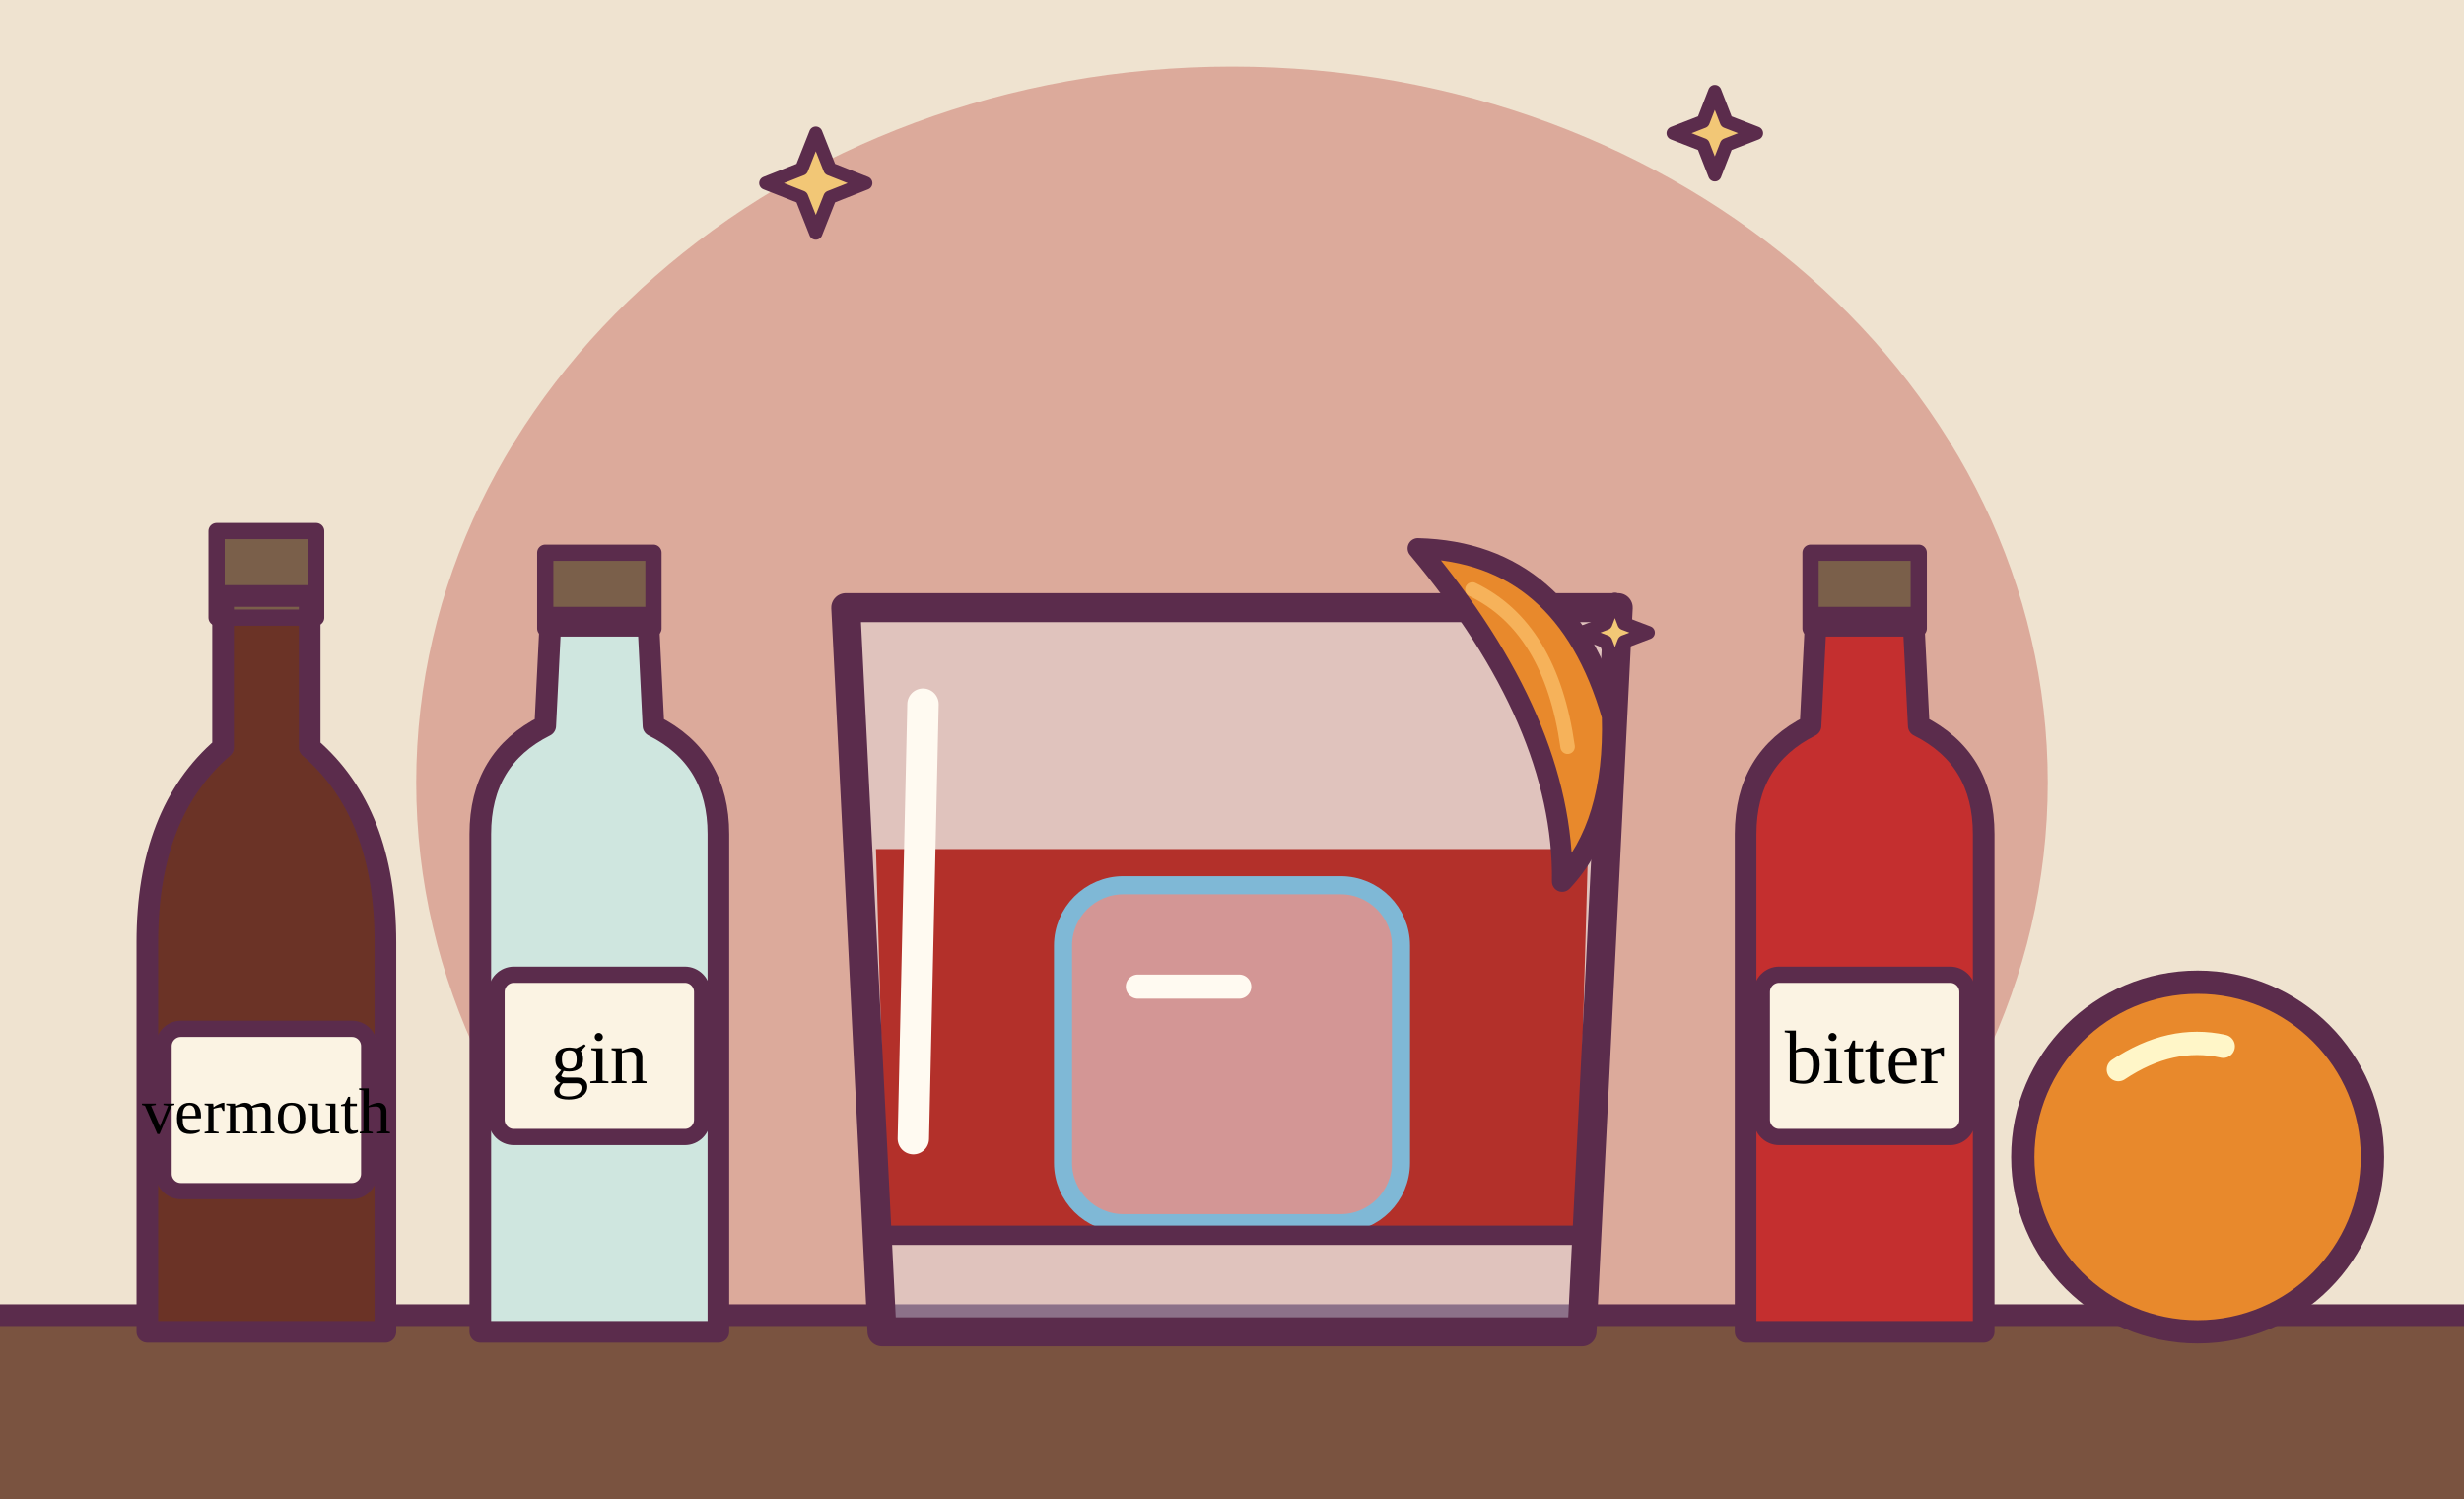
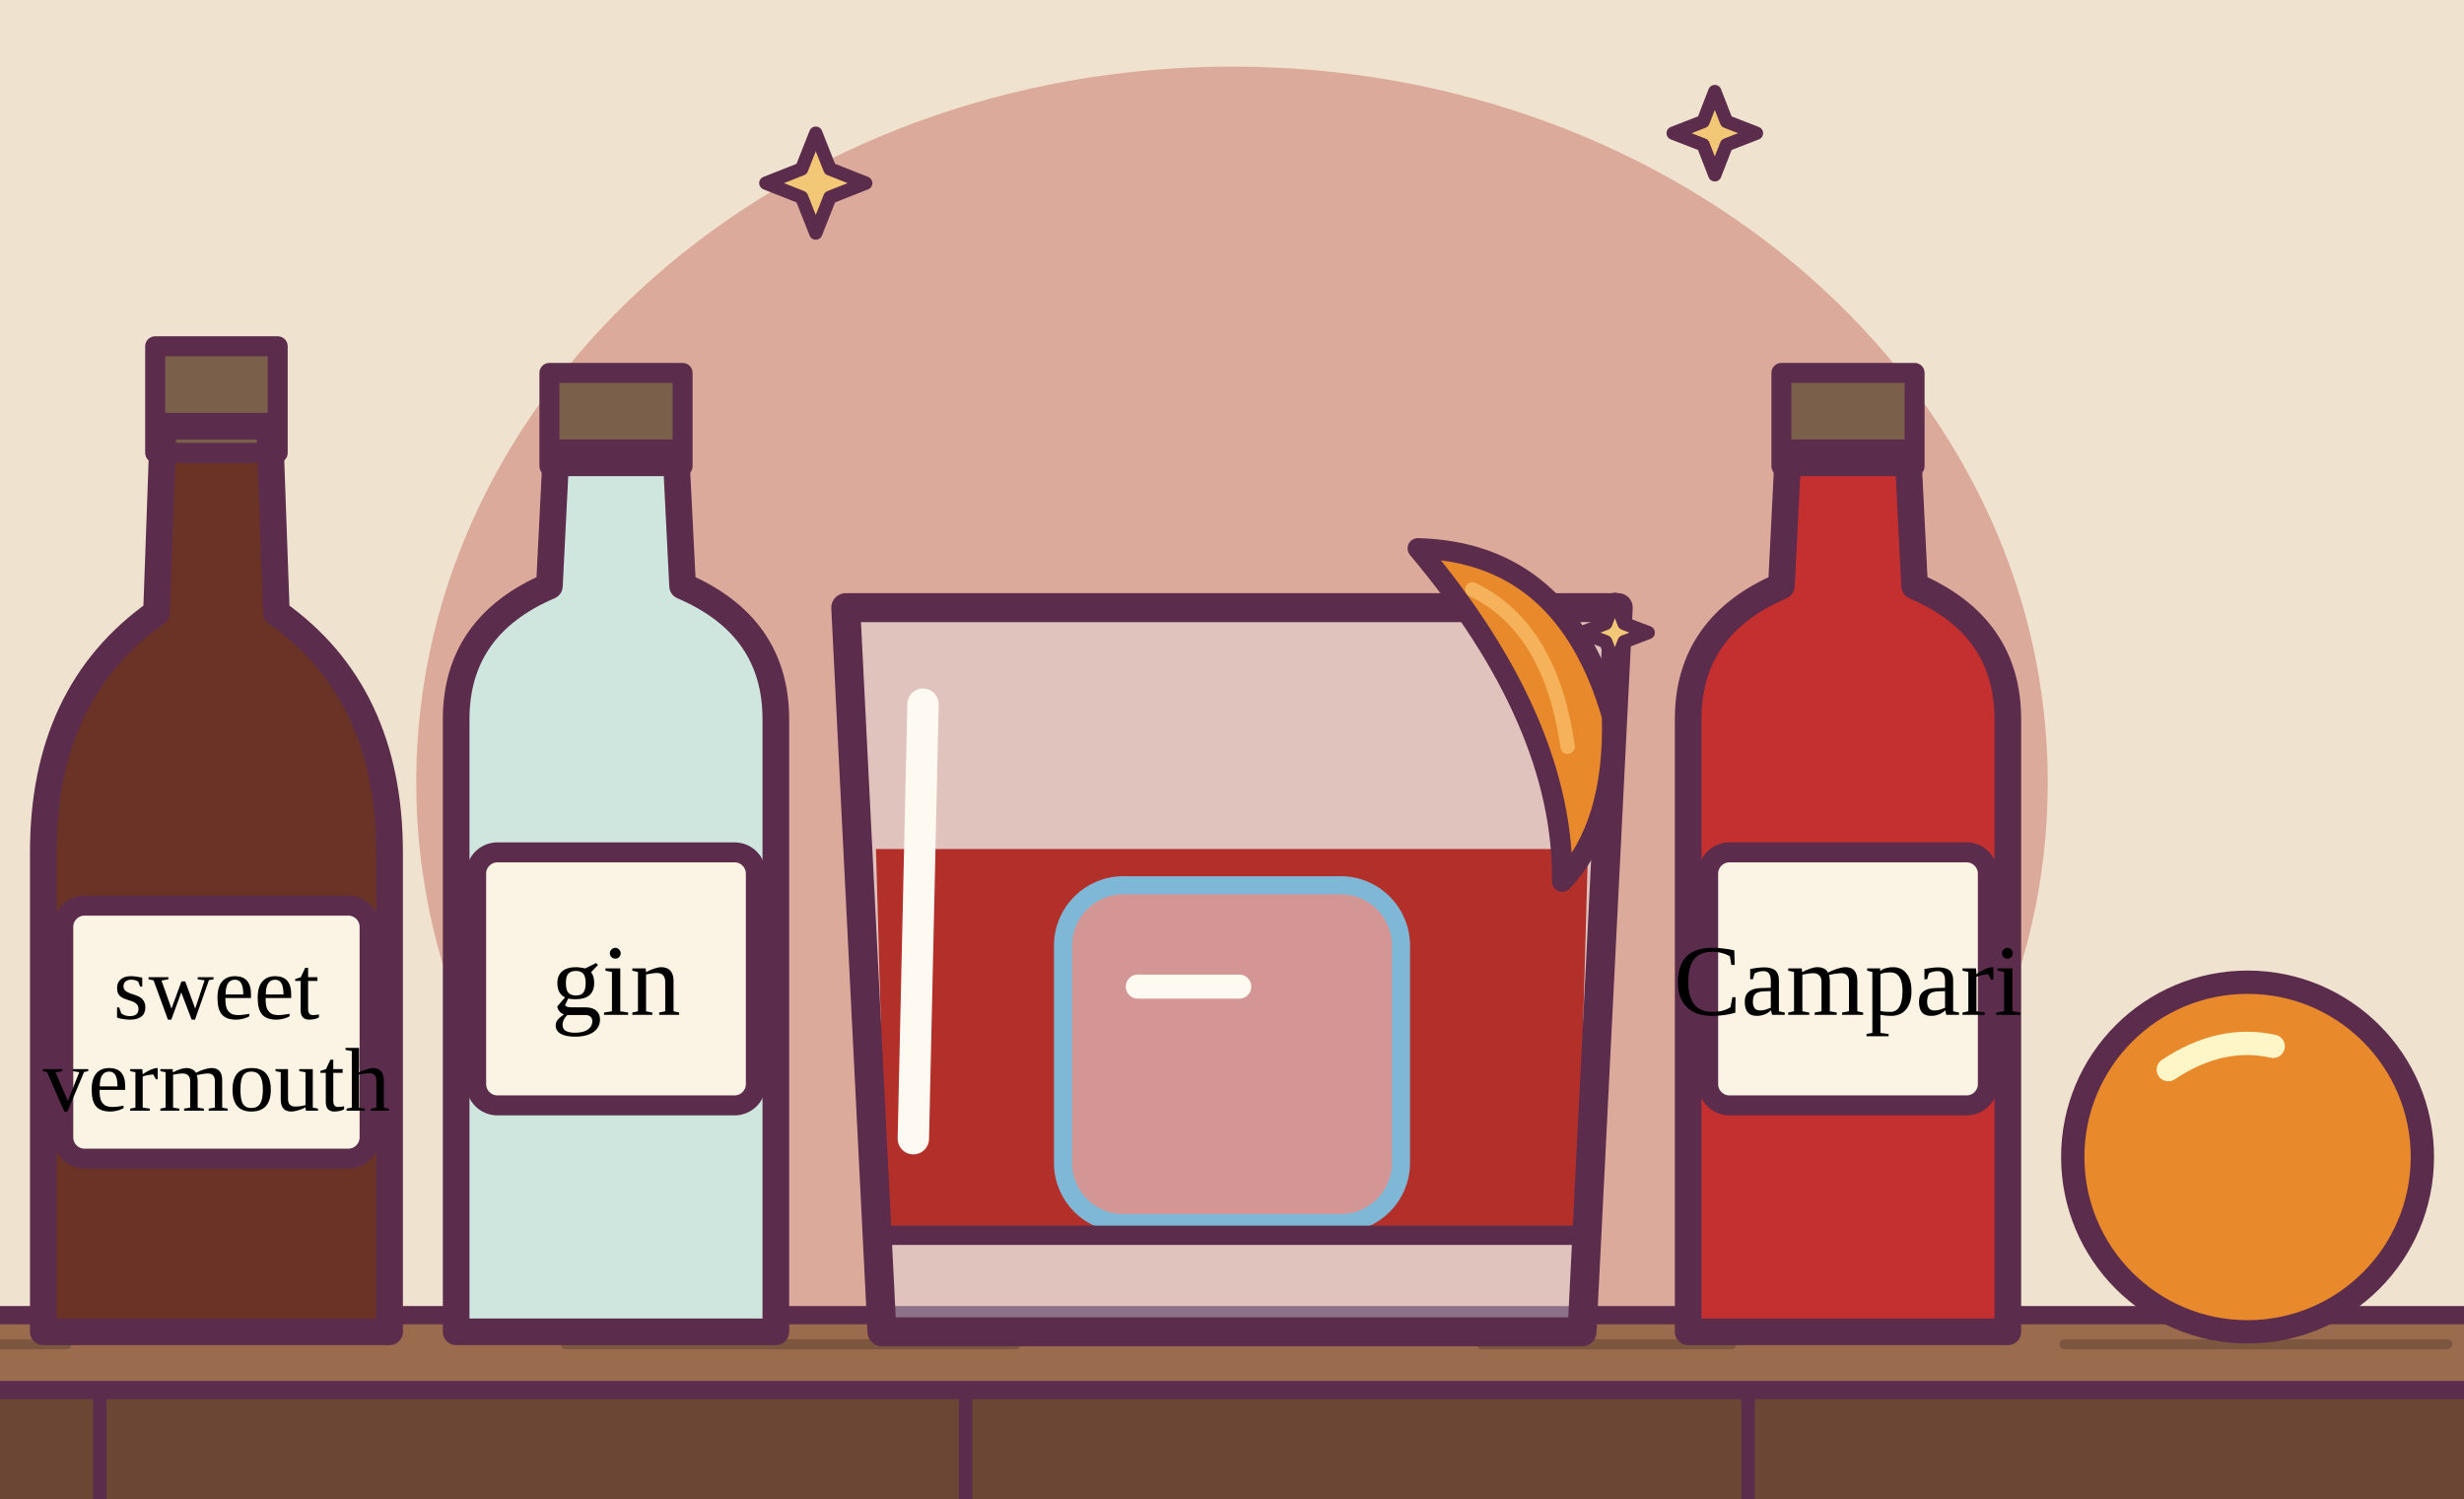
<svg viewBox="0 0 296 180" role="img" aria-label="a Negroni in a rocks glass, garnished with an orange peel, next to a bottle of sweet vermouth, a bottle of gin, a bottle of Campari and an orange">
  <g transform="translate(-52 -24)">
    <g filter="url(#wash)">
      <rect x="0" y="0" width="400" height="236" fill="#efe3d0" />
      <ellipse cx="200" cy="118" rx="98" ry="86" fill="#b3302a" opacity=".32" />
-       <rect x="0" y="182" width="400" height="54" fill="#7a5340" />
    </g>
-     <g filter="url(#crayon)" fill="none" stroke="#5b2c4c" stroke-width="2.6" stroke-linecap="round" stroke-linejoin="round">
-       <path d="M0 182 H400" />
+     <rect x="0" y="182" width="400" height="54" fill="#6e4b39" />
+     <g filter="url(#wash)">
+       <rect x="0" y="182" width="400" height="9" fill="#9a6b4c" />
+       <rect x="0" y="191" width="400" height="45" fill="#6b4634" />
    </g>
-     <g transform="translate(84 184)">
-       <g transform="translate(0 0) scale(1.3)">
+     <g filter="url(#crayon)" fill="none" stroke="#5b2c4c" stroke-width="2.2" stroke-linecap="round" stroke-linejoin="round">
+       <path d="M0 182 H400 M0 191 H400" />
+       <path d="M64 191 V236" stroke-width="1.6" />
+       <path d="M168 191 V236" stroke-width="1.6" />
+       <path d="M262 191 V236" stroke-width="1.6" />
+       <path d="M352 191 V236" stroke-width="1.6" />
+       <path d="M22 185.5 h38" stroke="#7d5640" stroke-width="1.2" />
+       <path d="M120 185.5 h54" stroke="#7d5640" stroke-width="1.2" />
+       <path d="M230 185.5 h30" stroke="#7d5640" stroke-width="1.2" />
+       <path d="M300 185.5 h46" stroke="#7d5640" stroke-width="1.2" />
+     </g>
+     <g transform="translate(78 184)">
+       <g transform="translate(0 0) scale(1.6)">
        <g filter="url(#wash)">
-           <path d="M-11 0 L-11 -36 Q-11 -48 -4 -54 L-4 -68 L4 -68 L4 -54 Q11 -48 11 -36 L11 0Z" fill="#6b3326" />
-           <rect x="-9.5" y="-28" width="19" height="15" rx="1.6" fill="#fbf3e3" />
+           <path d="M-13 0 L-13 -36 Q-13 -48 -4.5 -54 L-4 -68 L4 -68 L4.5 -54 Q13 -48 13 -36 L13 0Z" fill="#6b3326" />
+           <rect x="-11.5" y="-32" width="23" height="19" rx="1.6" fill="#fbf3e3" />
          <path d="M-4.6 -74 h9.2 v8 h-9.2Z" fill="#7a5f4a" />
        </g>
        <g filter="url(#crayon)" fill="none" stroke="#5b2c4c" stroke-width="2.6" stroke-linecap="round" stroke-linejoin="round">
-           <path d="M-11 0 L-11 -36 Q-11 -48 -4 -54 L-4 -68 L4 -68 L4 -54 Q11 -48 11 -36 L11 0Z" stroke-width="2" />
-           <rect x="-9.5" y="-28" width="19" height="15" rx="1.6" stroke-width="1.5" />
+           <path d="M-13 0 L-13 -36 Q-13 -48 -4.5 -54 L-4 -68 L4 -68 L4.5 -54 Q13 -48 13 -36 L13 0Z" stroke-width="2" />
+           <rect x="-11.5" y="-32" width="23" height="19" rx="1.6" stroke-width="1.5" />
          <path d="M-4.6 -74 h9.2 v8 h-9.2Z" stroke-width="1.5" />
        </g>
-         <text class="letter" x="0" y="-18.34" font-size="6" text-anchor="middle">vermouth</text>
+         <text class="letter" x="0" y="-23.5" font-size="6.8" text-anchor="middle">sweet</text>
+         <text class="letter" x="0" y="-16.6" font-size="6.8" text-anchor="middle" textLength="20" lengthAdjust="spacingAndGlyphs">vermouth</text>
      </g>
    </g>
-     <g transform="translate(124 184)">
-       <g transform="translate(0 0) scale(1.3)">
+     <g transform="translate(126 184)">
+       <g transform="translate(0 0) scale(1.6)">
        <g filter="url(#wash)">
-           <path d="M-11 0 L-11 -46 Q-11 -53 -5 -56 L-4.5 -66 L4.5 -66 L5 -56 Q11 -53 11 -46 L11 0Z" fill="#cfe6df" />
-           <rect x="-9.5" y="-33" width="19" height="15" rx="1.6" fill="#fbf3e3" />
+           <path d="M-12 0 L-12 -46 Q-12 -53 -5 -56 L-4.5 -66 L4.5 -66 L5 -56 Q12 -53 12 -46 L12 0Z" fill="#cfe6df" />
+           <rect x="-10.5" y="-36" width="21" height="19" rx="1.6" fill="#fbf3e3" />
          <path d="M-5 -72 h10 v7 h-10Z" fill="#7a5f4a" />
        </g>
        <g filter="url(#crayon)" fill="none" stroke="#5b2c4c" stroke-width="2.6" stroke-linecap="round" stroke-linejoin="round">
-           <path d="M-11 0 L-11 -46 Q-11 -53 -5 -56 L-4.5 -66 L4.5 -66 L5 -56 Q11 -53 11 -46 L11 0Z" stroke-width="2" />
-           <rect x="-9.5" y="-33" width="19" height="15" rx="1.6" stroke-width="1.5" />
+           <path d="M-12 0 L-12 -46 Q-12 -53 -5 -56 L-4.5 -66 L4.5 -66 L5 -56 Q12 -53 12 -46 L12 0Z" stroke-width="2" />
+           <rect x="-10.5" y="-36" width="21" height="19" rx="1.6" stroke-width="1.5" />
          <path d="M-5 -72 h10 v7 h-10Z" stroke-width="1.5" />
        </g>
-         <text class="letter" x="0" y="-22.98" font-size="7" text-anchor="middle">gin</text>
+         <text class="letter" x="0" y="-23.8" font-size="7.6" text-anchor="middle">gin</text>
      </g>
    </g>
-     <g transform="translate(276 184)">
-       <g transform="translate(0 0) scale(1.3)">
+     <g transform="translate(274 184)">
+       <g transform="translate(0 0) scale(1.6)">
        <g filter="url(#wash)">
-           <path d="M-11 0 L-11 -46 Q-11 -53 -5 -56 L-4.5 -66 L4.5 -66 L5 -56 Q11 -53 11 -46 L11 0Z" fill="#c42f2f" />
-           <rect x="-9.5" y="-33" width="19" height="15" rx="1.6" fill="#fbf3e3" />
+           <path d="M-12 0 L-12 -46 Q-12 -53 -5 -56 L-4.5 -66 L4.5 -66 L5 -56 Q12 -53 12 -46 L12 0Z" fill="#c42f2f" />
+           <rect x="-10.5" y="-36" width="21" height="19" rx="1.6" fill="#fbf3e3" />
          <path d="M-5 -72 h10 v7 h-10Z" fill="#7a5f4a" />
        </g>
        <g filter="url(#crayon)" fill="none" stroke="#5b2c4c" stroke-width="2.6" stroke-linecap="round" stroke-linejoin="round">
-           <path d="M-11 0 L-11 -46 Q-11 -53 -5 -56 L-4.5 -66 L4.5 -66 L5 -56 Q11 -53 11 -46 L11 0Z" stroke-width="2" />
-           <rect x="-9.5" y="-33" width="19" height="15" rx="1.6" stroke-width="1.5" />
+           <path d="M-12 0 L-12 -46 Q-12 -53 -5 -56 L-4.5 -66 L4.5 -66 L5 -56 Q12 -53 12 -46 L12 0Z" stroke-width="2" />
+           <rect x="-10.5" y="-36" width="21" height="19" rx="1.6" stroke-width="1.5" />
          <path d="M-5 -72 h10 v7 h-10Z" stroke-width="1.5" />
        </g>
-         <text class="letter" x="0" y="-22.98" font-size="7" text-anchor="middle">bitter</text>
+         <text class="letter" x="0" y="-23.8" font-size="7.6" text-anchor="middle" textLength="18" lengthAdjust="spacingAndGlyphs">Campari</text>
      </g>
    </g>
-     <g transform="translate(316 184)">
+     <g transform="translate(322 184)">
      <g transform="translate(0 0) scale(1.4)">
        <g filter="url(#wash)">
          <ellipse cx="0" cy="-15" rx="15" ry="15" fill="#e8892c" />
        </g>
        <g filter="url(#crayon)" fill="none" stroke="#5b2c4c" stroke-width="2.6" stroke-linecap="round" stroke-linejoin="round">
          <ellipse cx="0" cy="-15" rx="15" ry="15" stroke-width="2" />
          <path d="M-6.8 -22.5 q4.5 -3 9 -2" stroke="#fff6c8" stroke-width="2" />
        </g>
      </g>
    </g>
    <g transform="translate(200 184) scale(1.45)">
      <g filter="url(#wash)">
        <path d="M-32 -60 L32 -60 L29 0 L-29 0Z" fill="#e7f1fb" opacity=".35" />
      </g>
      <clipPath id="negroni-hero">
        <path d="M-30 -58 L30 -58 L28.6 -8 L-28.6 -8Z" />
      </clipPath>
      <g clip-path="url(#negroni-hero)">
        <g filter="url(#wash)">
          <rect x="-40" y="-40" width="80" height="34" fill="#b3302a" />
        </g>
        <g>
          <g>
            <g filter="url(#wash)">
              <rect x="-14" y="-37" width="28" height="28" rx="5" fill="#f4fbff" opacity=".5" />
            </g>
            <g filter="url(#crayon)" fill="none" stroke="#5b2c4c" stroke-width="2.6" stroke-linecap="round" stroke-linejoin="round">
              <rect x="-14" y="-37" width="28" height="28" rx="5" stroke="#7fb8d6" stroke-width="1.5" />
              <path d="M-7.8 -28.6 h8.4" stroke="#fffaf1" stroke-width="2" />
            </g>
          </g>
        </g>
      </g>
      <g filter="url(#crayon)" fill="none" stroke="#5b2c4c" stroke-width="2.6" stroke-linecap="round" stroke-linejoin="round">
        <path d="M-32 -60 L32 -60 L29 0 L-29 0Z" stroke-width="2.4" />
        <path d="M-28.6 -8 H28.6" stroke-width="1.6" />
        <path d="M-25.6 -52 L-26.4 -16" stroke="#fffaf1" stroke-width="2.6" />
      </g>
      <g transform="translate(24 -54) rotate(-8)">
        <g filter="url(#wash)">
          <path d="M-7 -12 Q5 -10 7 4 Q6 13 1 17 Q3 4 -7 -12Z" fill="#e8892c" />
        </g>
        <g filter="url(#crayon)" fill="none" stroke="#5b2c4c" stroke-width="2.6" stroke-linecap="round" stroke-linejoin="round">
          <path d="M-7 -12 Q5 -10 7 4 Q6 13 1 17 Q3 4 -7 -12Z" stroke-width="1.7" />
          <path d="M-3 -8 Q3 -4 3 6" stroke="#f6b25a" stroke-width="1.2" />
        </g>
      </g>
    </g>
    <g class="twinkle" style="transform-origin:150px 46px">
      <path d="M150 40 L151.7 44.3 L156 46 L151.7 47.7 L150 52 L148.3 47.7 L144 46 L148.3 44.3Z" fill="#f2c776" stroke="#5b2c4c" stroke-width="1.6" stroke-linejoin="round" />
    </g>
    <g class="twinkle d2" style="transform-origin:258px 40px">
      <path d="M258 35 L259.4 38.6 L263 40 L259.4 41.4 L258 45 L256.6 41.4 L253 40 L256.6 38.6Z" fill="#f2c776" stroke="#5b2c4c" stroke-width="1.6" stroke-linejoin="round" />
    </g>
    <g class="twinkle d3" style="transform-origin:246px 100px">
      <path d="M246 96 L247.1 98.9 L250 100 L247.1 101.1 L246 104 L244.9 101.1 L242 100 L244.9 98.9Z" fill="#f2c776" stroke="#5b2c4c" stroke-width="1.6" stroke-linejoin="round" />
    </g>
  </g>
</svg>
